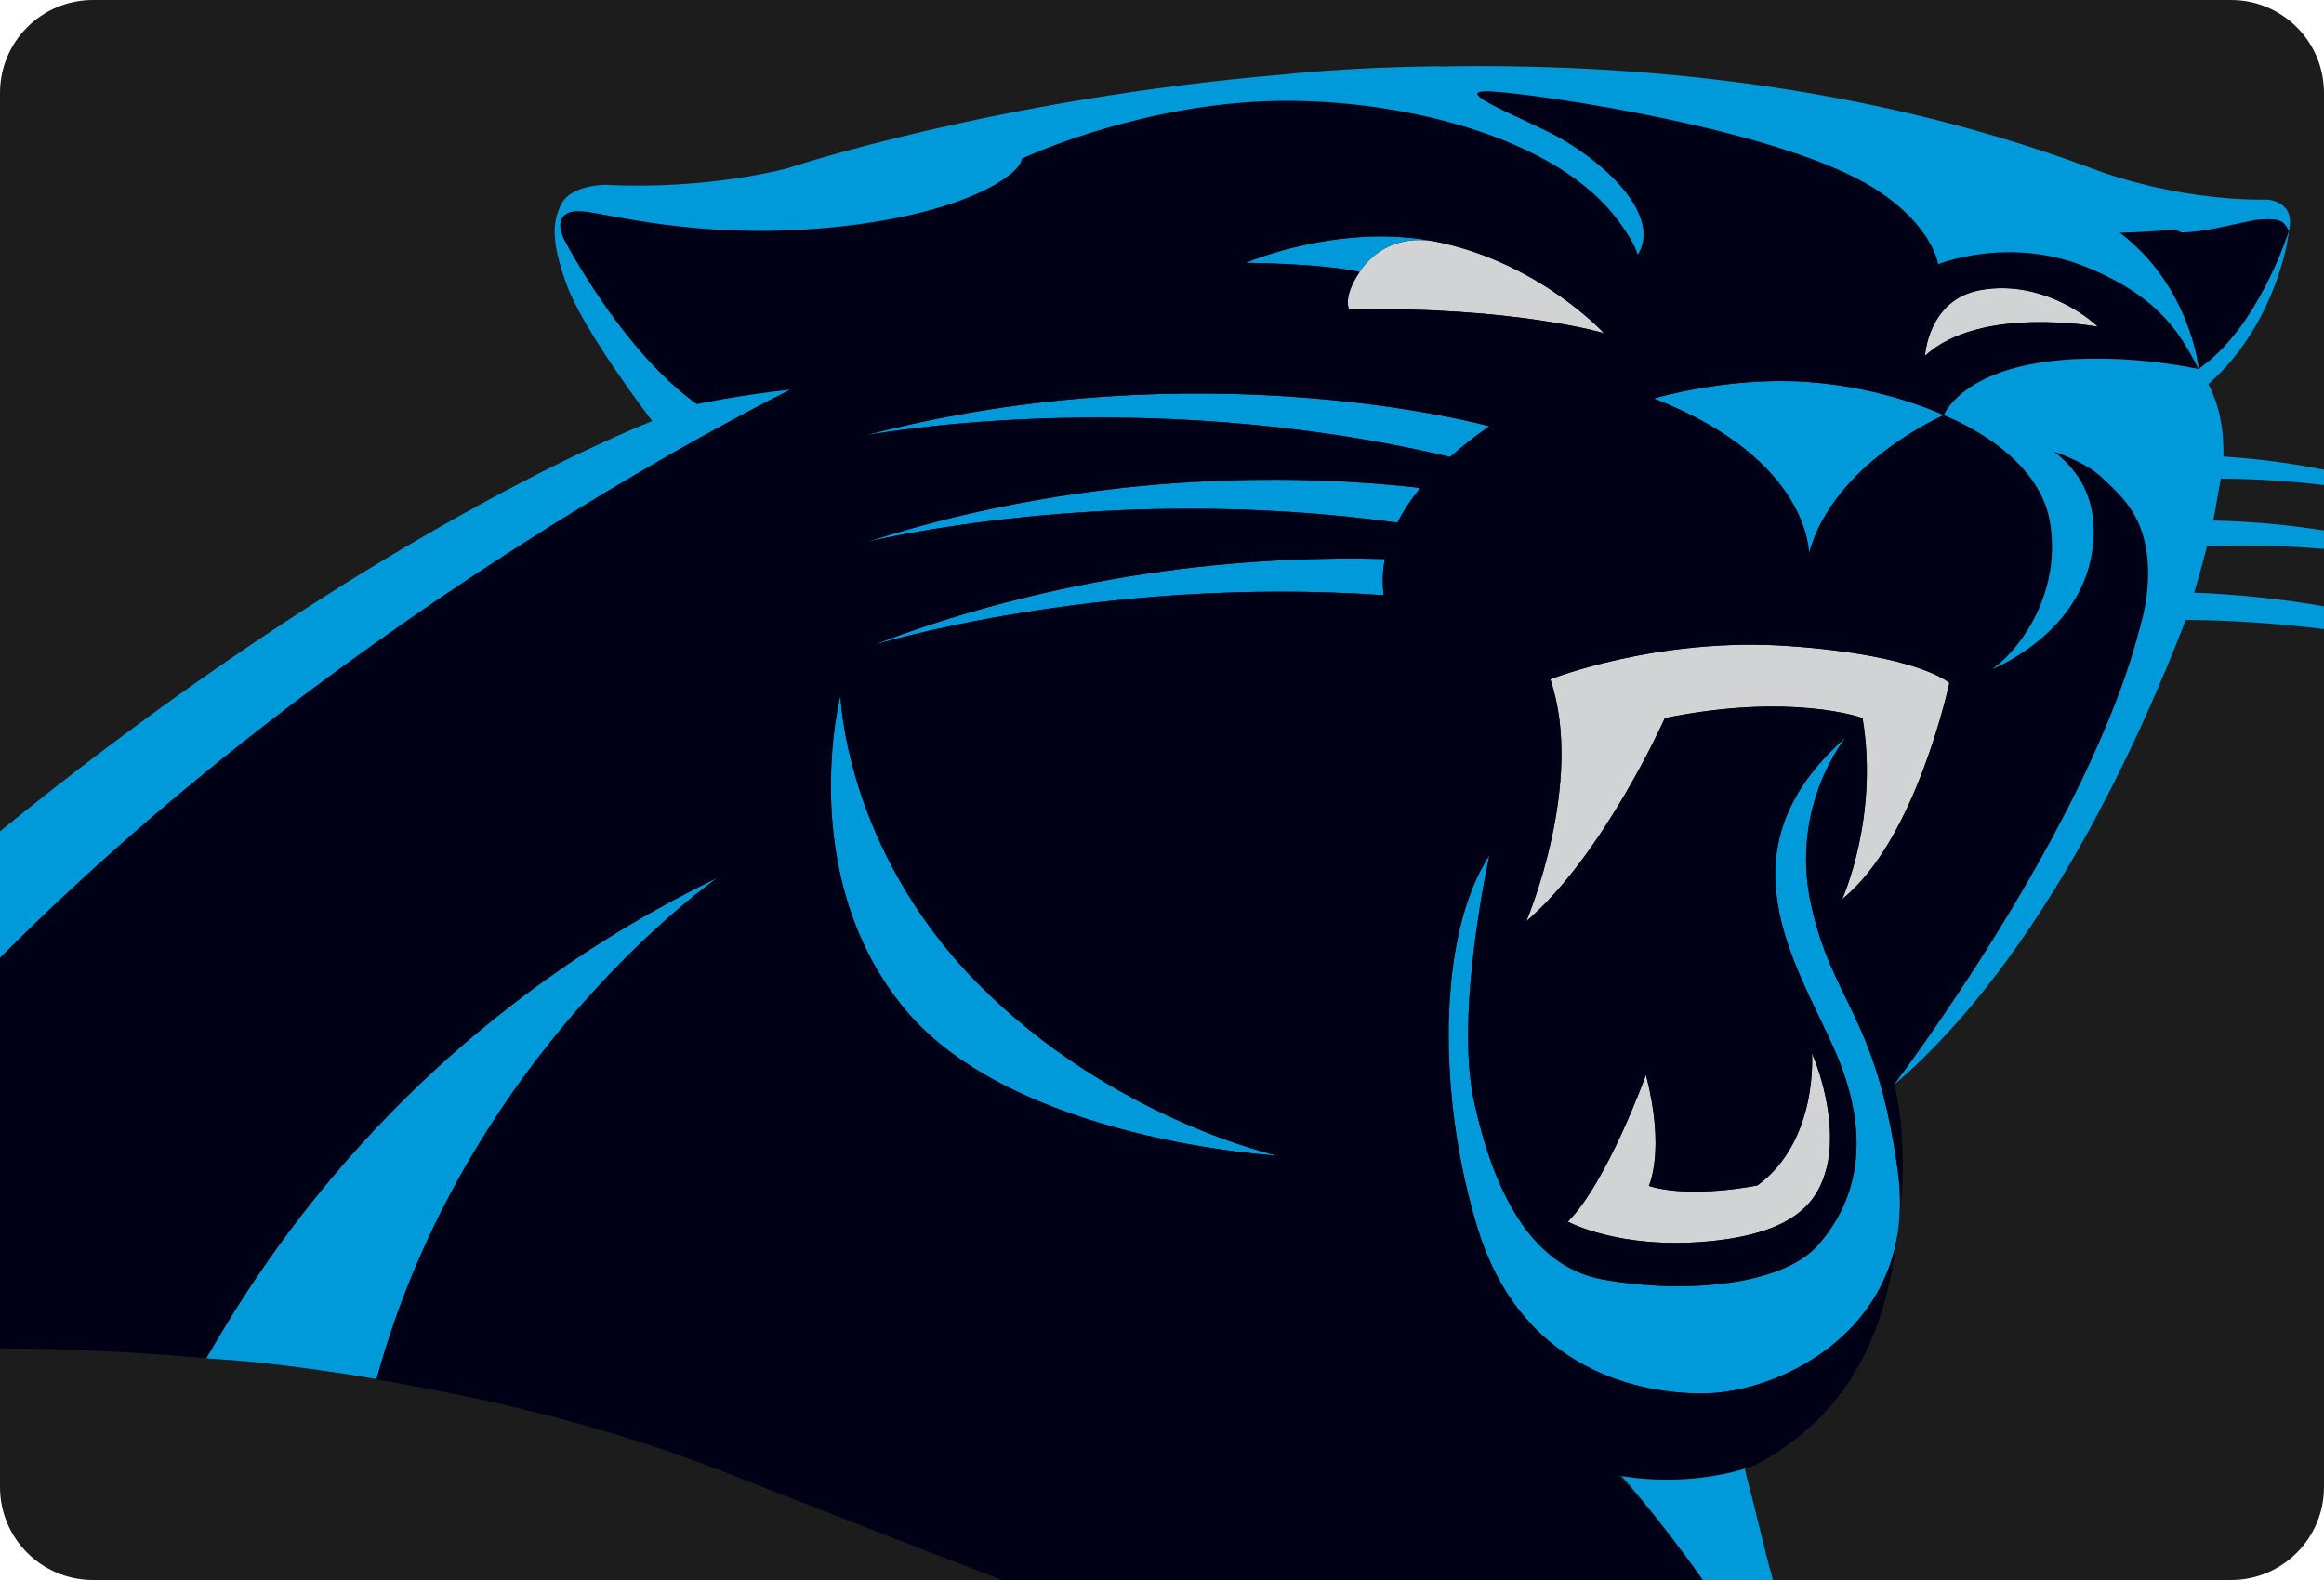
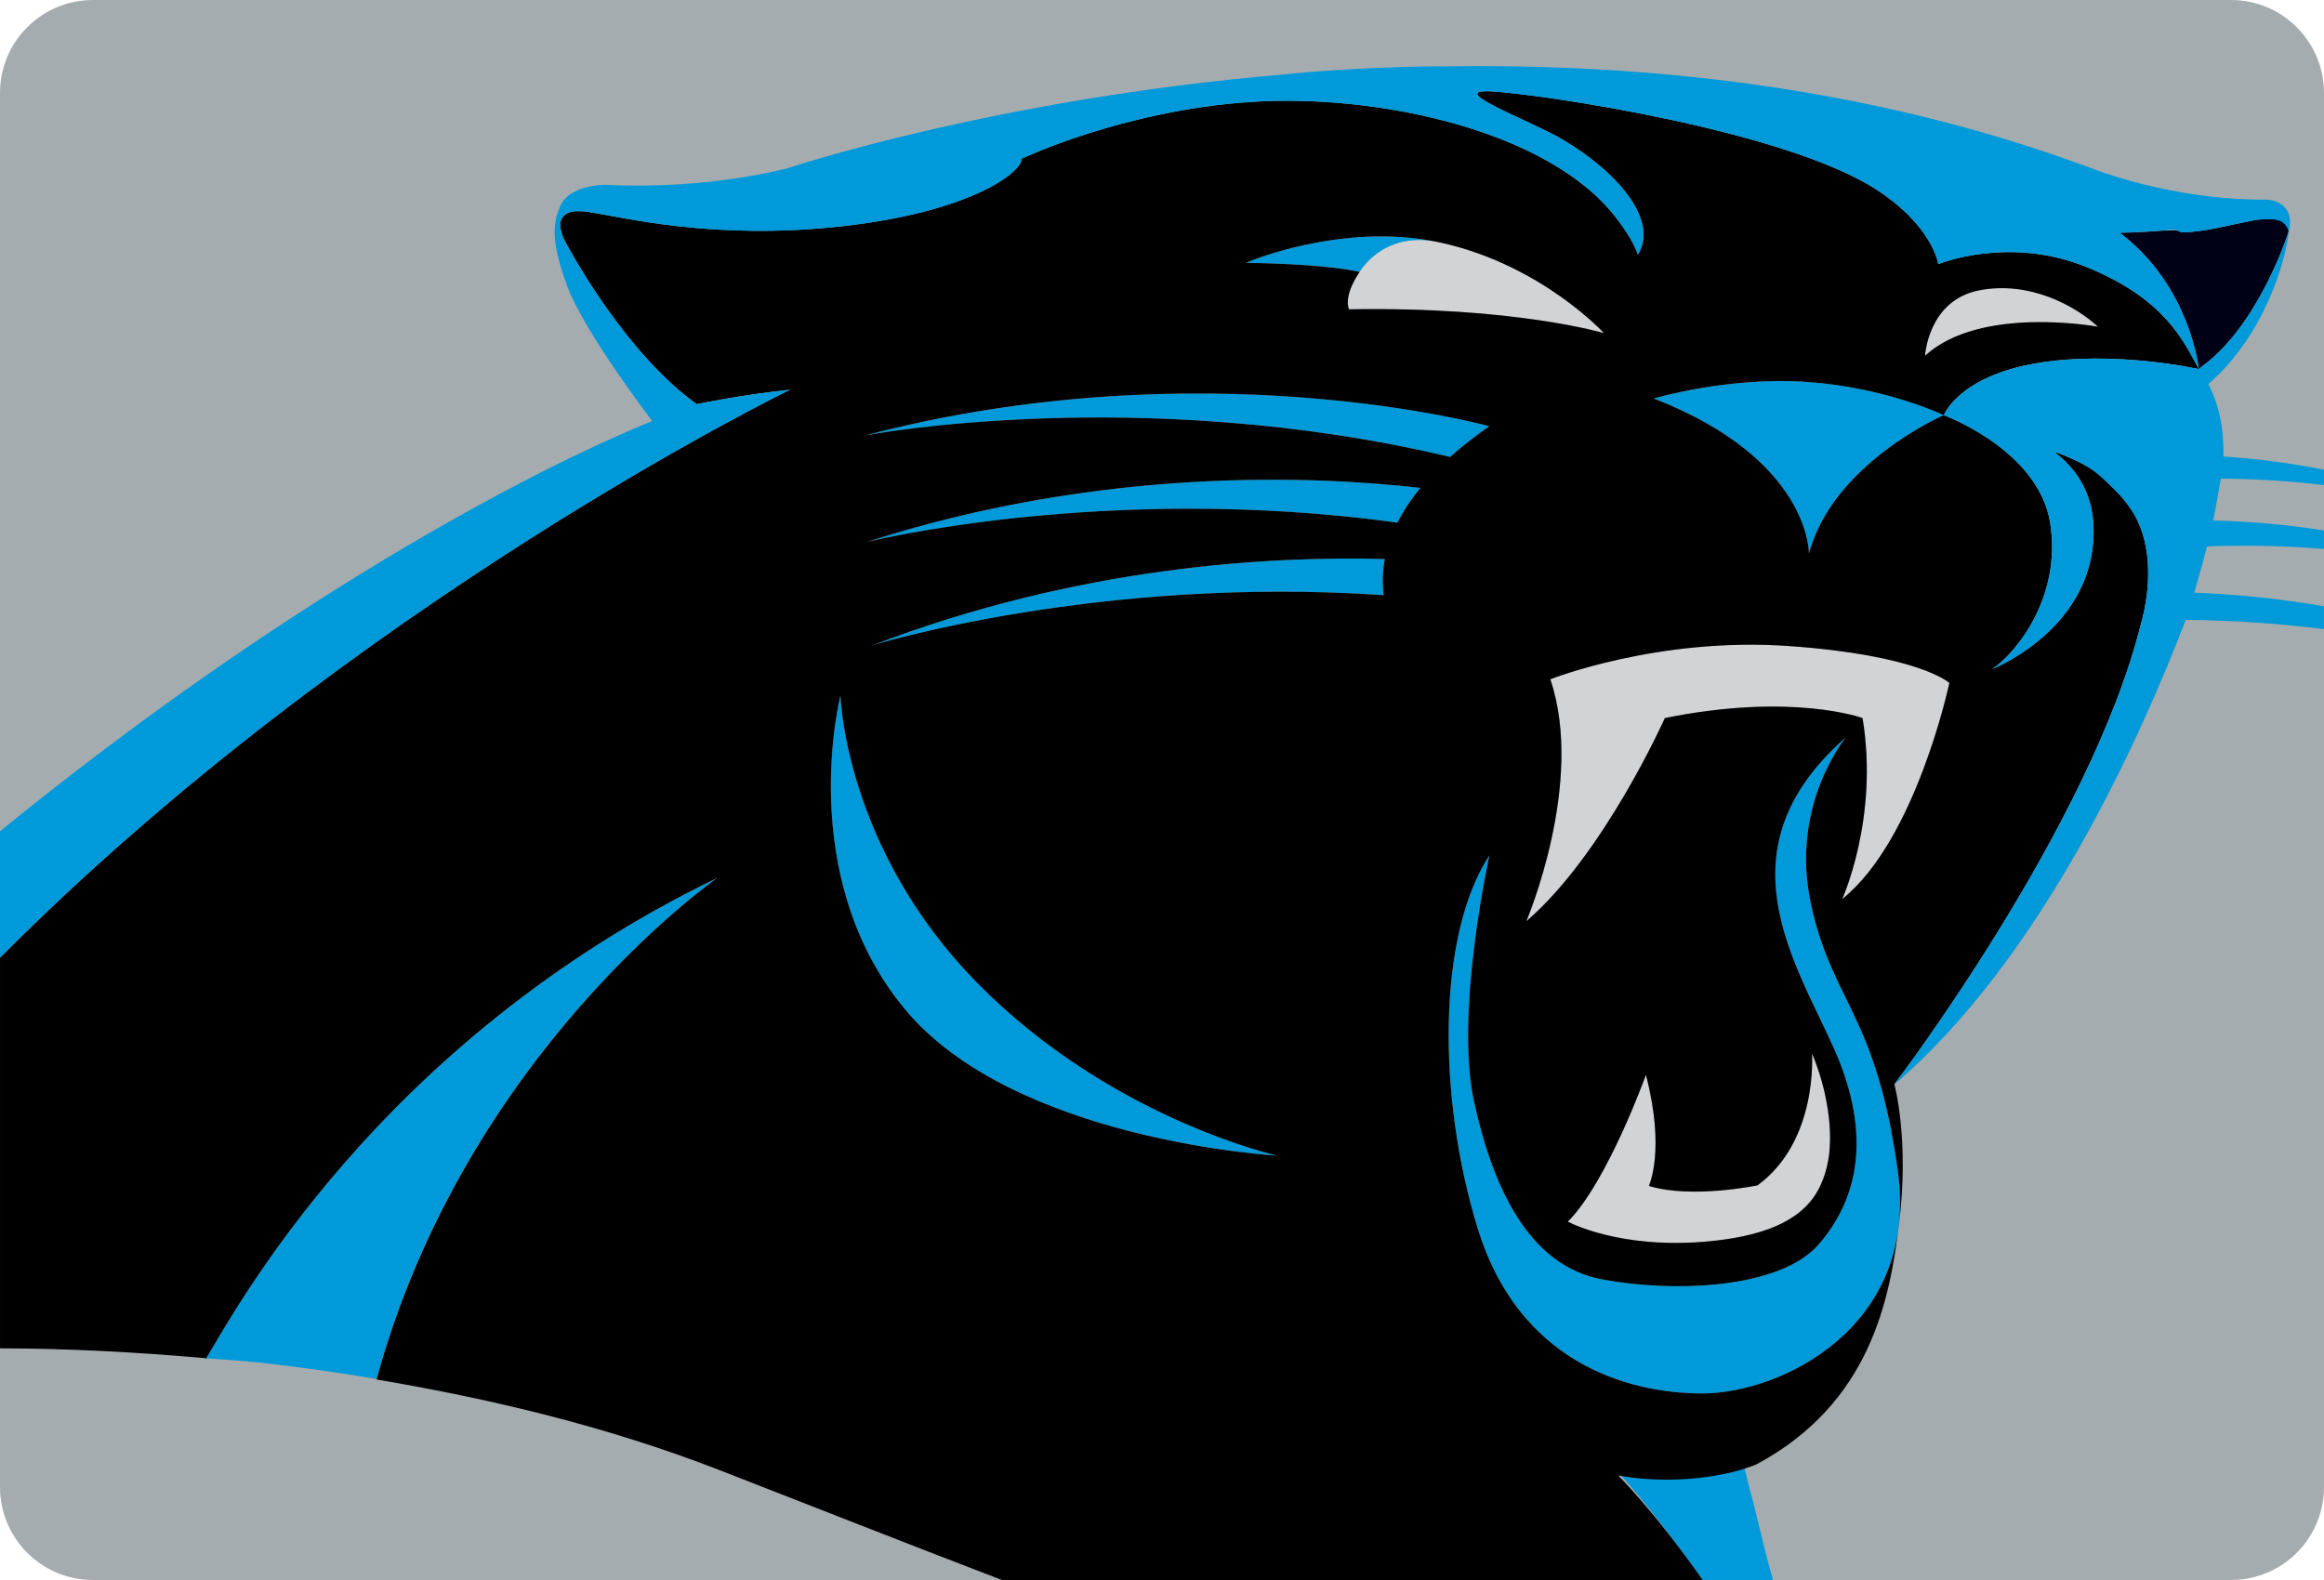
- <svg xmlns="http://www.w3.org/2000/svg" version="1.1" id="PILLS" x="0px" y="0px" width="200px" height="136px" viewBox="0 0 200 136" enable-background="new 0 0 200 136" xml:space="preserve">
-   <path fill="#1C1C1C" d="M200,128c0,4.418-3.582,8-8,8H8c-4.418,0-8-3.582-8-8V8c0-4.418,3.582-8,8-8h184c4.418,0,8,3.582,8,8V128z" />
+ <svg xmlns="http://www.w3.org/2000/svg" width="200" height="136">
  <g>
-     <path fill="none" d="M48.755,24.468c-1.273-3.528-1.197-5.14-0.631-6.492c0.659-2.125,3.998-2.068,3.998-2.068   c8.997,0.449,15.751-1.457,15.751-1.457s17.794-5.945,42.611-8.044c0,0,5.64-0.633,13.357-0.703l0.006,0.017   c17.289-0.314,36.704,1.644,55.411,8.491c0.189,0.068,0.378,0.134,0.566,0.203c0,0,6.911,2.855,15.319,2.765   c0,0,0.039,0,0.104,0.01c0.005,0.001,0.017,0.003,0.022,0.003c0.03,0.004,0.06,0.01,0.094,0.016   c0.01,0.001,0.023,0.005,0.035,0.007c0.035,0.006,0.072,0.013,0.113,0.025c0.014,0.002,0.032,0.008,0.045,0.011   c0.043,0.009,0.082,0.021,0.127,0.036c0.02,0.003,0.039,0.011,0.058,0.017c0.045,0.015,0.089,0.03,0.134,0.049   c0.021,0.008,0.042,0.017,0.061,0.027c0.047,0.019,0.094,0.038,0.143,0.061c0.02,0.011,0.04,0.025,0.062,0.036   c0.045,0.025,0.092,0.051,0.139,0.078c0.021,0.016,0.041,0.03,0.062,0.045c0.044,0.033,0.087,0.065,0.132,0.099   c0.021,0.017,0.041,0.038,0.062,0.057c0.042,0.039,0.082,0.076,0.116,0.118c0.02,0.023,0.037,0.047,0.058,0.068   c0.036,0.047,0.067,0.091,0.101,0.142c0.017,0.026,0.03,0.055,0.047,0.081c0.029,0.054,0.058,0.108,0.082,0.167   c0.012,0.03,0.022,0.064,0.035,0.096c0.021,0.061,0.037,0.125,0.055,0.192c0.008,0.038,0.012,0.076,0.02,0.113   c0.01,0.072,0.02,0.144,0.022,0.22c0.002,0.042,0.002,0.085,0.002,0.131c0,0.08-0.005,0.163-0.015,0.251   c-0.004,0.048,0.004,0.095-0.004,0.146c-0.005,0.047-0.055,0.28-0.055,0.365v0.004c0,0.002-0.016,0.004-0.016,0.004   c-0.258,2.542-2.064,8.981-6.934,13.207c0.932,1.749,1.338,3.774,1.303,6.229c2.814,0.188,5.713,0.547,8.646,1.135V8   c0-4.418-3.582-8-8-8H8C3.582,0,0,3.582,0,8v63.555c24.222-19.73,45.393-30.952,56.134-35.314   C56.088,36.181,50.221,28.535,48.755,24.468z" />
-     <path fill="none" d="M190.259,47.016c0,0-0.134,0.01-0.327,0.021c-0.38,1.497-0.774,2.883-1.099,3.974   c3.396,0.132,7.2,0.479,11.167,1.175v-4.939C197.111,47.005,193.866,46.897,190.259,47.016z" />
-     <path fill="none" d="M191.146,41.187c-0.069-0.004-0.414,2.426-0.681,3.623l0.313-0.002c2.931,0.084,6.035,0.344,9.221,0.847V41.75   c-2.518-0.306-5.413-0.523-8.676-0.557L191.146,41.187z" />
-     <path fill="none" d="M107.538,22.488c0.021-0.008,0.048-0.018,0.071-0.027C107.586,22.47,107.561,22.48,107.538,22.488z" />
-     <path fill="none" d="M123.579,20.801l0.582,0.121c-7.077-1.612-14.029,0.6-16.229,1.416   C110.074,21.545,116.708,19.437,123.579,20.801z" />
-     <path fill="none" d="M188.107,53.35c-3.734,9.735-12.27,29.064-25.073,39.986c-0.002,0.002-0.007,0.004-0.009,0.005   c0,0,1.317,4.736,0.394,12.134c-0.801,6.4-2.437,15.058-12.224,20.332c-0.318,0.146-0.703,0.193-1.152,0.193   c0.002,0,0.002,0,0.002,0l0.576,2.34c0.32,1.01,1.107,4.66,1.959,7.66H192c4.418,0,8-3.182,8-7.602V54.151   C196.484,53.703,192.516,53.397,188.107,53.35z" />
-     <path fill="none" d="M32.404,118.698c-3.415-0.579-6.801-1.05-10.148-1.425c-0.021-0.002-2.377-0.25-2.562-0.267   c-0.076-0.008-1.447-0.134-1.875-0.175c-6.155-0.541-12.13-0.766-17.818-0.77v12.336C0,132.818,3.582,136,8,136h78.221   c-7.829-3-15.85-6.186-24.223-9.448C52.204,122.739,42.2,120.364,32.404,118.698z" />
-     <path fill="none" d="M107.718,22.419c0.064-0.024,0.134-0.051,0.208-0.079C107.852,22.368,107.782,22.395,107.718,22.419z" />
-     <path fill="#000016" d="M196.729,20.576c0.062-0.142,0.108-0.276,0.149-0.405c0.036-0.112,0.065-0.22,0.091-0.322   c-0.002-0.006-0.002-0.012-0.005-0.017c-0.388-1.114-1.163-1.041-2.795-0.912c-2.377,0.454-4.578,1.08-6.427,1.08h0.002   c-0.104,0-0.199-0.134-0.299-0.124c-0.073,0.006-0.146-0.062-0.217-0.059c-0.276,0.027-0.543,0.013-0.803,0.034   c-0.037,0.003-0.072-0.014-0.111-0.01c-2.385,0.193-3.894,0.193-3.894,0.193c6.093,4.608,6.806,11.738,6.806,11.738l0.311-0.268   C194.214,28.11,196.729,20.576,196.729,20.576z" />
-     <path fill="#D1D3D4" d="M131.354,79.296c6.676-5.726,11.922-17.488,11.922-17.488c10.971-2.225,17.012,0,17.012,0   c1.431,8.586-1.75,15.579-1.75,15.579c6.361-5.086,9.222-18.602,9.222-18.602s-2.543-2.385-13.829-3.178   c-11.291-0.795-20.511,2.862-20.511,2.862C136.439,67.371,131.354,79.296,131.354,79.296z" />
-     <path fill="#D1D3D4" d="M151.249,102.029c0,0-5.659,1.184-9.351,0.048c0,0,1.451-3.027-0.252-9.558c0,0-3.313,9.226-6.719,12.633   c0,0,4.399,2.41,12.062,1.701c7.667-0.709,9.512-3.547,10.222-6.387c0.71-2.838,0-6.814-1.278-9.795   C155.934,90.673,156.501,98.195,151.249,102.029z" />
-     <path fill="#D1D3D4" d="M117.001,23.415c-1.466,2.169-0.908,3.209-0.908,3.209c14.257-0.25,21.944,2.053,21.944,2.053   s-5.312-5.805-13.877-7.754l-0.582-0.121C118.95,19.922,117.001,23.415,117.001,23.415z" />
-     <path fill="#D1D3D4" d="M180.547,28.124c-1.876-1.75-5.879-4-10.255-3.125c-4.375,0.875-4.627,5.628-4.627,5.628   C170.417,26.248,180.547,28.124,180.547,28.124z" />
-     <path fill="#0099D9" d="M124.801,39.333c0.967-0.866,2.082-1.749,3.37-2.644c0,0-24.644-6.838-53.737,0.795   C74.434,37.483,97.929,32.983,124.801,39.333z" />
-     <path fill="#0099D9" d="M74.561,46.66c0,0,20.594-5.133,45.701-1.672c0.479-0.951,1.127-1.953,1.973-2.993   C113.173,40.957,94.783,40.143,74.561,46.66z" />
-     <path fill="#0099D9" d="M75.085,55.544c0,0,19.459-6.009,43.998-4.312c-0.121-0.879-0.131-1.931,0.094-3.116   C109.342,47.848,92.779,48.743,75.085,55.544z" />
-     <path fill="#0099D9" d="M22.256,117.273c3.347,0.375,6.733,0.846,10.148,1.425c7.699-28.179,29.361-43.15,29.361-43.15   C32.466,89.719,20.148,113,17.693,117c0.002,0,0.006,0,0.01,0c0.019,0,0.059-0.084,0.115-0.079c0.428,0.042,1.799,0.123,1.875,0.13   C19.879,117.068,22.235,117.271,22.256,117.273z" />
-     <path fill="#0099D9" d="M163.323,100.789c-1.851-13.491-5.648-14.503-7.483-23.001c-1.832-8.5,3.014-14.321,3.014-14.321   c-11.01,9.654-4.345,19.319-1.012,26.817c3.329,7.499,1.998,12.999-1.333,16.83c-3.334,3.834-12.5,4.167-18.663,3.001   c-6.166-1.167-9.332-7.667-11-15.331c-1.664-7.667,1.334-21.164,1.334-21.164c-4.5,6.833-4.5,20.83-1,32.162   c3.498,11.331,12.662,14.161,19.329,14.161C153.175,119.943,165.172,114.282,163.323,100.789z" />
-     <path fill="#0099D9" d="M72.328,59.871c0,0-3.945,15.355,5.424,26.852c9.37,11.498,32.188,12.752,32.188,12.752   s-14.269-3.156-25.768-14.793C72.676,73.04,72.328,59.871,72.328,59.871z" />
-     <path fill="#0099D9" d="M142.32,34.302c13.514,5.25,13.354,13.356,13.354,13.356c2.067-7.79,11.607-11.922,11.607-11.922   s-4.928-2.387-11.766-2.862C148.68,32.395,142.32,34.302,142.32,34.302z" />
-     <path fill="#0099D9" d="M123.579,20.801c-6.871-1.365-13.505,0.744-15.647,1.537c-0.002,0.001-0.002,0.001-0.005,0.002   c-0.075,0.028-0.145,0.054-0.208,0.079c-0.039,0.015-0.074,0.028-0.109,0.042c-0.022,0.009-0.049,0.019-0.07,0.027   c-0.165,0.065-0.27,0.109-0.309,0.125c-0.004,0.002-0.008,0.002-0.008,0.004c-0.002,0.002-0.005,0.002-0.008,0.002l-0.001,0.002   c7.504,0.126,9.788,0.793,9.788,0.793S118.95,19.922,123.579,20.801z" />
-     <path fill="#0099D9" d="M150.044,126c0,0,0,0-0.002,0c-0.087,0-4.867,1.791-10.785,0.729c0,0,3.05,3.271,7.276,9.271h6.046   c-0.853-3-1.638-6.65-1.959-7.66L150.044,126z" />
-     <path fill="#000016" d="M139.257,127c5.917,1.062,10.697-0.521,10.785-0.553c0.449-0.158,0.834-0.271,1.151-0.418   c9.789-5.275,11.424-14.18,12.225-20.58c0.924-7.397-0.393-12.122-0.393-12.122s16.938-22.228,21.242-39.728   c0,0,0.996-3.161,0.426-6.4c-0.158-0.905-0.412-1.677-0.729-2.345c-0.002,0-0.256-0.64-1.023-1.643   c-0.658-0.837-1.395-1.494-2.065-2.127c-1.464-1.381-4.099-2.198-4.099-2.198s-0.002,0-0.004-0.002   c1.836,1.392,3.24,3.394,3.381,6.273c0.429,8.862-8.721,12.438-8.721,12.438c2.146-1.429,6.004-6.29,5.002-12.582   c-1-6.29-9.154-9.278-9.154-9.278s-9.54,4.132-11.607,11.922c0,0,0.159-8.106-13.354-13.356c0,0,6.357-1.907,13.195-1.428   c6.838,0.476,11.767,2.862,11.767,2.862s1.265-3.332,7.978-4.472c6.708-1.141,13.967,0.504,13.967,0.504   c-1.342-2.447-2.888-6.013-9.632-8.77c-6.743-2.756-12.79-0.263-12.79-0.263s-0.439-3.254-5.343-6.427   c-7.967-5.153-29.038-8.224-33.099-8.441c-4.061-0.218,3.041,2.397,5.891,4.021c3.234,1.845,6.857,4.974,7.167,7.945   c0.079,0.797-0.108,1.497-0.468,2.072c-0.284-0.832-0.885-1.89-1.938-3.242c-5.769-7.415-20.416-10.62-31.4-9.887   c-10.983,0.731-19.71,4.888-19.71,4.888c0.125,1.014-4.054,4.557-15.573,5.826c-10.978,1.205-18.724-0.803-21.512-1.214   c-0.072-0.019-0.144-0.037-0.21-0.042c-1.13-0.143-1.979-0.09-2.333,0.723c-0.016,0.036-0.029,0.074-0.038,0.113   c-0.009,0.047-0.017,0.097-0.025,0.148c-0.045,0.535,0.259,1.254,0.293,1.333c1.118,2.091,5.617,10.045,11.45,14.236   c0,0,3.678-0.779,8.042-1.247c0,0-37.581,18.29-67.998,48.896v33.625c5.688,0.004,11.663,0.317,17.818,0.857   c-0.057-0.005-0.097,0.079-0.115,0.079c-0.004,0-0.008,0-0.01,0c2.455-4,14.773-27.281,44.072-41.452   c0,0-21.662,15.016-29.361,43.194c9.796,1.665,19.8,4.02,29.594,7.833C70.371,129.838,78.392,133,86.221,136h60.312   C142.309,130,139.257,127,139.257,127z M170.292,24.998c4.376-0.875,8.379,1.375,10.255,3.125c0,0-10.13-1.875-14.883,2.502   C165.664,30.626,165.916,25.874,170.292,24.998z M153.93,55.607c11.286,0.793,13.829,3.178,13.829,3.178s-2.86,13.515-9.222,18.602   c0,0,3.181-6.992,1.75-15.579c0,0-6.042-2.225-17.012,0c0,0-5.246,11.762-11.922,17.488c0,0,5.086-11.925,2.065-20.826   C133.418,58.47,142.639,54.812,153.93,55.607z M155.934,90.673c1.277,2.981,1.988,6.958,1.277,9.795   c-0.71,2.839-2.555,5.677-10.223,6.388c-7.663,0.707-12.062-1.703-12.062-1.703c3.405-3.407,6.72-12.633,6.72-12.633   c1.703,6.53,0.252,9.559,0.252,9.559c3.69,1.136,9.35-0.049,9.35-0.049C156.501,98.195,155.934,90.673,155.934,90.673z    M107.215,22.62c0.002,0,0.004,0,0.008-0.002c0-0.002,0.004-0.002,0.008-0.004c0.039-0.016,0.144-0.06,0.309-0.125   c0.021-0.008,0.048-0.018,0.07-0.027c0.035-0.014,0.07-0.027,0.109-0.042c0.064-0.024,0.135-0.051,0.208-0.079   c0.001,0,0.003-0.001,0.005-0.002c2.2-0.816,9.152-3.028,16.229-1.416c8.563,1.949,13.877,7.754,13.877,7.754   s-7.688-2.303-21.944-2.053c0,0-0.558-1.04,0.908-3.209c0,0-2.284-0.667-9.788-0.793L107.215,22.62z M128.17,36.688   c-1.288,0.896-2.402,1.778-3.37,2.644c-26.872-6.349-50.367-1.849-50.367-1.849C103.527,29.851,128.17,36.688,128.17,36.688z    M77.752,86.723c-9.369-11.496-5.424-26.852-5.424-26.852s0.349,13.169,11.845,24.811c11.499,11.639,25.769,14.793,25.769,14.793   S87.122,98.221,77.752,86.723z M119.083,51.232c-24.539-1.697-43.998,4.312-43.998,4.312c17.694-6.801,34.257-7.697,44.092-7.428   C118.952,49.302,118.962,50.353,119.083,51.232z M120.262,44.988c-25.107-3.46-45.701,1.672-45.701,1.672   c20.223-6.517,38.613-5.703,47.673-4.665C121.389,43.035,120.74,44.037,120.262,44.988z M127.18,105.783   c-3.5-11.332-3.5-25.328,1-32.162c0,0-2.998,13.497-1.332,21.164c1.666,7.663,4.832,14.164,10.998,15.331   c6.165,1.166,15.33,0.833,18.664-3.001c3.332-3.831,4.663-9.332,1.333-16.83c-3.333-7.498-9.999-17.163,1.011-26.817   c0,0-4.845,5.82-3.013,14.321c1.835,8.498,5.634,9.51,7.483,23.001c1.849,13.493-10.148,19.155-16.814,19.155   C139.843,119.943,130.678,117.114,127.18,105.783z" />
-     <path fill="#000016" d="M48.352,20.261c0.025,0.049,0.056,0.107,0.09,0.172C48.409,20.369,48.378,20.31,48.352,20.261z" />
-     <path fill="#0099D9" d="M67.998,33.542c-4.364,0.468-8.042,1.247-8.042,1.247c-5.833-4.191-10.333-12.146-11.45-14.236   c-0.034-0.079-0.338-0.798-0.293-1.333c0.008-0.051,0.016-0.101,0.025-0.147c0.009-0.04,0.022-0.078,0.038-0.113   c0.354-0.813,1.203-0.866,2.333-0.723c0.066,0.005,0.138,0.022,0.21,0.042c2.788,0.411,10.534,2.418,21.512,1.214   c11.519-1.27,15.697-4.812,15.573-5.826c0,0,8.727-4.157,19.709-4.888c10.986-0.733,25.633,2.472,31.4,9.887   c1.053,1.353,1.654,2.411,1.938,3.242c0.36-0.575,0.547-1.275,0.468-2.072c-0.309-2.971-3.932-6.1-7.167-7.945   c-2.849-1.624-9.951-4.239-5.892-4.021c4.062,0.218,25.133,3.288,33.1,8.441c4.902,3.172,5.342,6.427,5.342,6.427   s6.047-2.493,12.791,0.263s8.29,6.322,9.631,8.77c0,0-0.711-7.135-6.805-11.743c0,0,1.51-0.009,3.895-0.203   c0.037-0.003,0.074-0.005,0.11-0.009c0.259-0.021,0.526-0.046,0.804-0.073c0.069-0.004,0.144,0.142,0.215,0.136   c0.102-0.01,0.197,0.124,0.3,0.124h-0.002c1.849,0,4.05-0.626,6.427-1.08c1.633-0.129,2.407-0.125,2.795,0.989   c0.003,0.005,0.003-0.028,0.005-0.021c-0.026,0.102-0.055,0.19-0.091,0.303c-0.042,0.129-0.089,0.254-0.148,0.396   c0,0-2.516,7.528-7.193,10.922l-0.311,0.262c0,0-7.259-1.645-13.967-0.505c-6.712,1.141-7.979,4.472-7.979,4.472   s8.156,2.989,9.156,9.278c1.002,6.292-2.857,11.152-5.002,12.581c0,0,9.147-3.576,8.721-12.438   c-0.142-2.879-1.547-4.881-3.381-6.273c0.002,0.002,0.004,0.002,0.004,0.002s2.634,0.818,4.098,2.199   c0.671,0.633,1.407,1.29,2.064,2.127c0.77,1.003,1.022,1.644,1.024,1.644c0.315,0.668,0.57,1.441,0.729,2.347   c0.567,3.239-0.426,6.403-0.426,6.403c-4.306,17.5-21.244,39.734-21.244,39.734c0.002-0.001,0.006-0.003,0.009-0.005   c12.805-10.922,21.339-30.25,25.073-39.986c4.408,0.048,8.377,0.354,11.893,0.801v-1.965c-3.967-0.696-7.771-1.043-11.167-1.175   c0.323-1.091,0.719-2.478,1.099-3.974c0.193-0.011,0.327-0.021,0.327-0.021c3.606-0.118,6.853-0.01,9.741,0.231v-1.592   c-3.186-0.503-6.29-0.763-9.221-0.847l-0.313,0.002c0.269-1.197,0.611-3.627,0.681-3.623l0.178,0.006   c3.263,0.034,6.158,0.251,8.676,0.557v-1.324c-2.936-0.588-5.835-0.947-8.65-1.135c0.035-2.455-0.375-4.481-1.307-6.229   c4.87-4.226,6.684-10.665,6.939-13.207c0,0,0.017-0.002,0.017-0.004V19.85c0-0.085,0.05-0.318,0.056-0.366   c0.008-0.051,0.006-0.098,0.01-0.146c0.012-0.088,0.012-0.172,0.012-0.251c0-0.045-0.002-0.089-0.004-0.131   c-0.004-0.076-0.014-0.147-0.023-0.22c-0.008-0.038-0.013-0.076-0.02-0.113c-0.018-0.066-0.034-0.131-0.055-0.192   c-0.012-0.032-0.023-0.066-0.035-0.096c-0.024-0.059-0.054-0.113-0.082-0.167c-0.017-0.026-0.03-0.055-0.047-0.081   c-0.033-0.051-0.064-0.095-0.101-0.142c-0.021-0.021-0.038-0.045-0.058-0.068c-0.034-0.042-0.074-0.079-0.116-0.118   c-0.021-0.019-0.041-0.04-0.062-0.057c-0.044-0.034-0.088-0.066-0.132-0.099c-0.021-0.015-0.042-0.03-0.062-0.045   c-0.047-0.026-0.094-0.053-0.139-0.078c-0.022-0.011-0.043-0.025-0.062-0.036c-0.049-0.023-0.094-0.042-0.143-0.061   c-0.019-0.01-0.039-0.019-0.061-0.027c-0.045-0.019-0.089-0.034-0.134-0.049c-0.019-0.006-0.038-0.014-0.058-0.017   c-0.046-0.016-0.084-0.027-0.127-0.036c-0.013-0.003-0.031-0.009-0.046-0.011c-0.041-0.012-0.077-0.019-0.112-0.025   c-0.012-0.002-0.025-0.006-0.035-0.007c-0.034-0.006-0.063-0.011-0.094-0.016c-0.006,0-0.018-0.002-0.022-0.003   c-0.065-0.01-0.104-0.01-0.104-0.01c-8.408,0.091-15.32-2.765-15.32-2.765c-0.188-0.069-0.377-0.135-0.565-0.203   c-18.707-6.847-38.123-8.805-55.411-8.491l-0.006-0.017c-7.719,0.07-13.357,0.703-13.357,0.703   c-24.817,2.099-42.611,8.044-42.611,8.044s-6.754,1.906-15.751,1.457c0,0-3.339-0.057-3.998,2.068   c-0.566,1.353-0.642,2.964,0.631,6.492c1.466,4.067,7.333,11.713,7.379,11.771C45.393,40.603,24.222,51.824,0,71.555v10.883   C30.417,51.832,67.998,33.542,67.998,33.542z M48.442,20.433c-0.034-0.064-0.065-0.123-0.09-0.172   C48.378,20.31,48.409,20.369,48.442,20.433z" />
+     <g id="svg_2">
+       <path fill="#a5acaf" d="m200,128c0,4.418 -3.582,8 -8,8l-184,0c-4.418,0 -8,-3.582 -8,-8l0,-120c0,-4.418 3.582,-8 8,-8l184,0c4.418,0 8,3.582 8,8l0,120z" id="svg_1" />
+       <path fill="none" d="m48.755,24.468c-1.273,-3.528 -1.197,-5.14 -0.631,-6.492c0.659,-2.125 3.998,-2.068 3.998,-2.068c8.997,0.449 15.751,-1.457 15.751,-1.457s17.794,-5.945 42.611,-8.044c0,0 5.64,-0.633 13.357,-0.703l0.006,0.017c17.289,-0.314 36.704,1.644 55.411,8.491c0.189,0.068 0.378,0.134 0.566,0.203c0,0 6.911,2.855 15.319,2.765c0,0 0.039,0 0.104,0.01c0.005,0.001 0.017,0.003 0.022,0.003c0.03,0.004 0.06,0.01 0.094,0.016c0.01,0.001 0.023,0.005 0.035,0.007c0.035,0.006 0.072,0.013 0.113,0.025c0.014,0.002 0.032,0.008 0.045,0.011c0.043,0.009 0.082,0.021 0.127,0.036c0.02,0.003 0.039,0.011 0.058,0.017c0.045,0.015 0.089,0.03 0.134,0.049c0.021,0.008 0.042,0.017 0.061,0.027c0.047,0.019 0.094,0.038 0.143,0.061c0.02,0.011 0.04,0.025 0.062,0.036c0.045,0.025 0.092,0.051 0.139,0.078c0.021,0.016 0.041,0.03 0.062,0.045c0.044,0.033 0.087,0.065 0.132,0.099c0.021,0.017 0.041,0.038 0.062,0.057c0.042,0.039 0.082,0.076 0.116,0.118c0.02,0.023 0.037,0.047 0.058,0.068c0.036,0.047 0.067,0.091 0.101,0.142c0.017,0.026 0.03,0.055 0.047,0.081c0.029,0.054 0.058,0.108 0.082,0.167c0.012,0.03 0.022,0.064 0.035,0.096c0.021,0.061 0.037,0.125 0.055,0.192c0.008,0.038 0.012,0.076 0.02,0.113c0.01,0.072 0.02,0.144 0.022,0.22c0.002,0.042 0.002,0.085 0.002,0.131c0,0.08 -0.005,0.163 -0.015,0.251c-0.004,0.048 0.004,0.095 -0.004,0.146c-0.005,0.047 -0.055,0.28 -0.055,0.365l0,0.004c0,0.002 -0.016,0.004 -0.016,0.004c-0.258,2.542 -2.064,8.981 -6.934,13.207c0.932,1.749 1.338,3.774 1.303,6.229c2.814,0.188 5.713,0.547 8.646,1.135l0,-32.426c0,-4.418 -3.582,-8 -8,-8l-183.999,0c-4.418,0 -8,3.582 -8,8l0,63.555c24.222,-19.73 45.393,-30.952 56.134,-35.314c-0.046,-0.06 -5.913,-7.706 -7.379,-11.773z" id="svg_3" />
+       <path fill="none" d="m190.259,47.016c0,0 -0.134,0.01 -0.327,0.021c-0.38,1.497 -0.774,2.883 -1.099,3.974c3.396,0.132 7.2,0.479 11.167,1.175l0,-4.939c-2.889,-0.242 -6.134,-0.35 -9.741,-0.231z" id="svg_4" />
+       <path fill="none" d="m191.146,41.187c-0.069,-0.004 -0.414,2.426 -0.681,3.623l0.313,-0.002c2.931,0.084 6.035,0.344 9.221,0.847l0,-3.905c-2.518,-0.306 -5.413,-0.523 -8.676,-0.557l-0.177,-0.006z" id="svg_5" />
+       <path fill="none" d="m107.538,22.488c0.021,-0.008 0.048,-0.018 0.071,-0.027c-0.023,0.009 -0.048,0.019 -0.071,0.027z" id="svg_6" />
+       <path fill="none" d="m123.579,20.801l0.582,0.121c-7.077,-1.612 -14.029,0.6 -16.229,1.416c2.142,-0.793 8.776,-2.901 15.647,-1.537z" id="svg_7" />
+       <path fill="none" d="m188.107,53.35c-3.734,9.735 -12.27,29.064 -25.073,39.986c-0.002,0.002 -0.007,0.004 -0.009,0.005c0,0 1.317,4.736 0.394,12.134c-0.801,6.4 -2.437,15.058 -12.224,20.332c-0.318,0.146 -0.703,0.193 -1.152,0.193c0.002,0 0.002,0 0.002,0l0.576,2.34c0.32,1.01 1.107,4.66 1.959,7.66l39.42,0c4.418,0 8,-3.182 8,-7.602l0,-74.247c-3.516,-0.448 -7.484,-0.754 -11.893,-0.801z" id="svg_8" />
+       <path fill="none" d="m32.404,118.698c-3.415,-0.579 -6.801,-1.05 -10.148,-1.425c-0.021,-0.002 -2.377,-0.25 -2.562,-0.267c-0.076,-0.008 -1.447,-0.134 -1.875,-0.175c-6.155,-0.541 -12.13,-0.766 -17.818,-0.77l0,12.336c-0.001,4.421 3.581,7.603 7.999,7.603l78.221,0c-7.829,-3 -15.85,-6.186 -24.223,-9.448c-9.794,-3.813 -19.798,-6.188 -29.594,-7.854z" id="svg_9" />
+       <path fill="none" d="m107.718,22.419c0.064,-0.024 0.134,-0.051 0.208,-0.079c-0.074,0.028 -0.144,0.055 -0.208,0.079z" id="svg_10" />
+       <path fill="#000016" d="m196.729,20.576c0.062,-0.142 0.108,-0.276 0.149,-0.405c0.036,-0.112 0.065,-0.22 0.091,-0.322c-0.002,-0.006 -0.002,-0.012 -0.005,-0.017c-0.388,-1.114 -1.163,-1.041 -2.795,-0.912c-2.377,0.454 -4.578,1.08 -6.427,1.08l0.002,0c-0.104,0 -0.199,-0.134 -0.299,-0.124c-0.073,0.006 -0.146,-0.062 -0.217,-0.059c-0.276,0.027 -0.543,0.013 -0.803,0.034c-0.037,0.003 -0.072,-0.014 -0.111,-0.01c-2.385,0.193 -3.894,0.193 -3.894,0.193c6.093,4.608 6.806,11.738 6.806,11.738l0.311,-0.268c4.677,-3.394 7.192,-10.928 7.192,-10.928z" id="svg_11" />
+       <path fill="#D1D3D4" d="m131.354,79.296c6.676,-5.726 11.922,-17.488 11.922,-17.488c10.971,-2.225 17.012,0 17.012,0c1.431,8.586 -1.75,15.579 -1.75,15.579c6.361,-5.086 9.222,-18.602 9.222,-18.602s-2.543,-2.385 -13.829,-3.178c-11.291,-0.795 -20.511,2.862 -20.511,2.862c3.019,8.902 -2.066,20.827 -2.066,20.827z" id="svg_12" />
+       <path fill="#D1D3D4" d="m151.249,102.029c0,0 -5.659,1.184 -9.351,0.048c0,0 1.451,-3.027 -0.252,-9.558c0,0 -3.313,9.226 -6.719,12.633c0,0 4.399,2.41 12.062,1.701c7.667,-0.709 9.512,-3.547 10.222,-6.387c0.71,-2.838 0,-6.814 -1.278,-9.795c0.001,0.002 0.568,7.524 -4.684,11.358z" id="svg_13" />
+       <path fill="#D1D3D4" d="m117.001,23.415c-1.466,2.169 -0.908,3.209 -0.908,3.209c14.257,-0.25 21.944,2.053 21.944,2.053s-5.312,-5.805 -13.877,-7.754l-0.582,-0.121c-4.628,-0.88 -6.577,2.613 -6.577,2.613z" id="svg_14" />
+       <path fill="#D1D3D4" d="m180.547,28.124c-1.876,-1.75 -5.879,-4 -10.255,-3.125c-4.375,0.875 -4.627,5.628 -4.627,5.628c4.752,-4.379 14.882,-2.503 14.882,-2.503z" id="svg_15" />
+       <path fill="#0099D9" d="m124.801,39.333c0.967,-0.866 2.082,-1.749 3.37,-2.644c0,0 -24.644,-6.838 -53.737,0.795c0,-0.001 23.495,-4.501 50.367,1.849z" id="svg_16" />
+       <path fill="#0099D9" d="m74.561,46.66c0,0 20.594,-5.133 45.701,-1.672c0.479,-0.951 1.127,-1.953 1.973,-2.993c-9.062,-1.038 -27.452,-1.852 -47.674,4.665z" id="svg_17" />
+       <path fill="#0099D9" d="m75.085,55.544c0,0 19.459,-6.009 43.998,-4.312c-0.121,-0.879 -0.131,-1.931 0.094,-3.116c-9.835,-0.268 -26.398,0.627 -44.092,7.428z" id="svg_18" />
+       <path fill="#0099D9" d="m22.256,117.273c3.347,0.375 6.733,0.846 10.148,1.425c7.699,-28.179 29.361,-43.15 29.361,-43.15c-29.299,14.171 -41.617,37.452 -44.072,41.452c0.002,0 0.006,0 0.01,0c0.019,0 0.059,-0.084 0.115,-0.079c0.428,0.042 1.799,0.123 1.875,0.13c0.186,0.017 2.542,0.22 2.563,0.222z" id="svg_19" />
+       <path fill="#0099D9" d="m163.323,100.789c-1.851,-13.491 -5.648,-14.503 -7.483,-23.001c-1.832,-8.5 3.014,-14.321 3.014,-14.321c-11.01,9.654 -4.345,19.319 -1.012,26.817c3.329,7.499 1.998,12.999 -1.333,16.83c-3.334,3.834 -12.5,4.167 -18.663,3.001c-6.166,-1.167 -9.332,-7.667 -11,-15.331c-1.664,-7.667 1.334,-21.164 1.334,-21.164c-4.5,6.833 -4.5,20.83 -1,32.162c3.498,11.331 12.662,14.161 19.329,14.161c6.666,0 18.663,-5.661 16.814,-19.154z" id="svg_20" />
+       <path fill="#0099D9" d="m72.328,59.871c0,0 -3.945,15.355 5.424,26.852c9.37,11.498 32.188,12.752 32.188,12.752s-14.269,-3.156 -25.768,-14.793c-11.496,-11.642 -11.844,-24.811 -11.844,-24.811z" id="svg_21" />
+       <path fill="#0099D9" d="m142.32,34.302c13.514,5.25 13.354,13.356 13.354,13.356c2.067,-7.79 11.607,-11.922 11.607,-11.922s-4.928,-2.387 -11.766,-2.862c-6.835,-0.479 -13.195,1.428 -13.195,1.428z" id="svg_22" />
+       <path fill="#0099D9" d="m123.579,20.801c-6.871,-1.365 -13.505,0.744 -15.647,1.537c-0.002,0.001 -0.002,0.001 -0.005,0.002c-0.075,0.028 -0.145,0.054 -0.208,0.079c-0.039,0.015 -0.074,0.028 -0.109,0.042c-0.022,0.009 -0.049,0.019 -0.07,0.027c-0.165,0.065 -0.27,0.109 -0.309,0.125c-0.004,0.002 -0.008,0.002 -0.008,0.004c-0.002,0.002 -0.005,0.002 -0.008,0.002l-0.001,0.002c7.504,0.126 9.788,0.793 9.788,0.793s1.948,-3.492 6.577,-2.613z" id="svg_23" />
+       <path fill="#0099D9" d="m150.044,126c0,0 0,0 -0.002,0c-0.087,0 -4.867,1.791 -10.785,0.729c0,0 3.05,3.271 7.276,9.271l6.046,0c-0.853,-3 -1.638,-6.65 -1.959,-7.66l-0.576,-2.34z" id="svg_24" />
+       <path fill="#000000" d="m139.257,127c5.917,1.062 10.697,-0.521 10.785,-0.553c0.449,-0.158 0.834,-0.271 1.151,-0.418c9.789,-5.275 11.424,-14.18 12.225,-20.58c0.924,-7.397 -0.393,-12.122 -0.393,-12.122s16.938,-22.228 21.242,-39.728c0,0 0.996,-3.161 0.426,-6.4c-0.158,-0.905 -0.412,-1.677 -0.729,-2.345c-0.002,0 -0.256,-0.64 -1.023,-1.643c-0.658,-0.837 -1.395,-1.494 -2.065,-2.127c-1.464,-1.381 -4.099,-2.198 -4.099,-2.198s-0.002,0 -0.004,-0.002c1.836,1.392 3.24,3.394 3.381,6.273c0.429,8.862 -8.721,12.438 -8.721,12.438c2.146,-1.429 6.004,-6.29 5.002,-12.582c-1,-6.29 -9.154,-9.278 -9.154,-9.278s-9.54,4.132 -11.607,11.922c0,0 0.159,-8.106 -13.354,-13.356c0,0 6.357,-1.907 13.195,-1.428c6.838,0.476 11.767,2.862 11.767,2.862s1.265,-3.332 7.978,-4.472c6.708,-1.141 13.967,0.504 13.967,0.504c-1.342,-2.447 -2.888,-6.013 -9.632,-8.77c-6.743,-2.756 -12.79,-0.263 -12.79,-0.263s-0.439,-3.254 -5.343,-6.427c-7.967,-5.153 -29.038,-8.224 -33.099,-8.441c-4.061,-0.218 3.041,2.397 5.891,4.021c3.234,1.845 6.857,4.974 7.167,7.945c0.079,0.797 -0.108,1.497 -0.468,2.072c-0.284,-0.832 -0.885,-1.89 -1.938,-3.242c-5.769,-7.415 -20.416,-10.62 -31.4,-9.887c-10.983,0.731 -19.71,4.888 -19.71,4.888c0.125,1.014 -4.054,4.557 -15.573,5.826c-10.978,1.205 -18.724,-0.803 -21.512,-1.214c-0.072,-0.019 -0.144,-0.037 -0.21,-0.042c-1.13,-0.143 -1.979,-0.09 -2.333,0.723c-0.016,0.036 -0.029,0.074 -0.038,0.113c-0.009,0.047 -0.017,0.097 -0.025,0.148c-0.045,0.535 0.259,1.254 0.293,1.333c1.118,2.091 5.617,10.045 11.45,14.236c0,0 3.678,-0.779 8.042,-1.247c0,0 -37.581,18.29 -67.998,48.896l0,33.625c5.688,0.004 11.663,0.317 17.818,0.857c-0.057,-0.005 -0.097,0.079 -0.115,0.079c-0.004,0 -0.008,0 -0.01,0c2.455,-4 14.773,-27.281 44.072,-41.452c0,0 -21.662,15.016 -29.361,43.194c9.796,1.665 19.8,4.02 29.594,7.833c8.372,3.267 16.393,6.429 24.222,9.429l60.312,0c-4.224,-6 -7.276,-9 -7.276,-9zm31.035,-102.002c4.376,-0.875 8.379,1.375 10.255,3.125c0,0 -10.13,-1.875 -14.883,2.502c0,0.001 0.252,-4.751 4.628,-5.627zm-16.362,30.609c11.286,0.793 13.829,3.178 13.829,3.178s-2.86,13.515 -9.222,18.602c0,0 3.181,-6.992 1.75,-15.579c0,0 -6.042,-2.225 -17.012,0c0,0 -5.246,11.762 -11.922,17.488c0,0 5.086,-11.925 2.065,-20.826c0,0 9.221,-3.658 20.512,-2.863zm2.004,35.066c1.277,2.981 1.988,6.958 1.277,9.795c-0.71,2.839 -2.555,5.677 -10.223,6.388c-7.663,0.707 -12.062,-1.703 -12.062,-1.703c3.405,-3.407 6.72,-12.633 6.72,-12.633c1.703,6.53 0.252,9.559 0.252,9.559c3.69,1.136 9.35,-0.049 9.35,-0.049c5.253,-3.835 4.686,-11.357 4.686,-11.357zm-48.719,-68.053c0.002,0 0.004,0 0.008,-0.002c0,-0.002 0.004,-0.002 0.008,-0.004c0.039,-0.016 0.144,-0.06 0.309,-0.125c0.021,-0.008 0.048,-0.018 0.07,-0.027c0.035,-0.014 0.07,-0.027 0.109,-0.042c0.064,-0.024 0.135,-0.051 0.208,-0.079c0.001,0 0.003,-0.001 0.005,-0.002c2.2,-0.816 9.152,-3.028 16.229,-1.416c8.563,1.949 13.877,7.754 13.877,7.754s-7.688,-2.303 -21.944,-2.053c0,0 -0.558,-1.04 0.908,-3.209c0,0 -2.284,-0.667 -9.788,-0.793l0.001,-0.002zm20.955,14.068c-1.288,0.896 -2.402,1.778 -3.37,2.644c-26.872,-6.349 -50.367,-1.849 -50.367,-1.849c29.094,-7.632 53.737,-0.795 53.737,-0.795zm-50.418,50.035c-9.369,-11.496 -5.424,-26.852 -5.424,-26.852s0.349,13.169 11.845,24.811c11.499,11.639 25.769,14.793 25.769,14.793s-22.82,-1.254 -32.19,-12.752zm41.331,-35.491c-24.539,-1.697 -43.998,4.312 -43.998,4.312c17.694,-6.801 34.257,-7.697 44.092,-7.428c-0.225,1.186 -0.215,2.237 -0.094,3.116zm1.179,-6.244c-25.107,-3.46 -45.701,1.672 -45.701,1.672c20.223,-6.517 38.613,-5.703 47.673,-4.665c-0.845,1.04 -1.494,2.042 -1.972,2.993zm6.918,60.795c-3.5,-11.332 -3.5,-25.328 1,-32.162c0,0 -2.998,13.497 -1.332,21.164c1.666,7.663 4.832,14.164 10.998,15.331c6.165,1.166 15.33,0.833 18.664,-3.001c3.332,-3.831 4.663,-9.332 1.333,-16.83c-3.333,-7.498 -9.999,-17.163 1.011,-26.817c0,0 -4.845,5.82 -3.013,14.321c1.835,8.498 5.634,9.51 7.483,23.001c1.849,13.493 -10.148,19.155 -16.814,19.155c-6.667,-0.002 -15.832,-2.831 -19.33,-14.162z" id="svg_25" />
+       <path fill="#000016" d="m48.352,20.261c0.025,0.049 0.056,0.107 0.09,0.172c-0.033,-0.064 -0.064,-0.123 -0.09,-0.172z" id="svg_26" />
+       <path fill="#0099D9" d="m67.998,33.542c-4.364,0.468 -8.042,1.247 -8.042,1.247c-5.833,-4.191 -10.333,-12.146 -11.45,-14.236c-0.034,-0.079 -0.338,-0.798 -0.293,-1.333c0.008,-0.051 0.016,-0.101 0.025,-0.147c0.009,-0.04 0.022,-0.078 0.038,-0.113c0.354,-0.813 1.203,-0.866 2.333,-0.723c0.066,0.005 0.138,0.022 0.21,0.042c2.788,0.411 10.534,2.418 21.512,1.214c11.519,-1.27 15.697,-4.812 15.573,-5.826c0,0 8.727,-4.157 19.709,-4.888c10.986,-0.733 25.633,2.472 31.4,9.887c1.053,1.353 1.654,2.411 1.938,3.242c0.36,-0.575 0.547,-1.275 0.468,-2.072c-0.309,-2.971 -3.932,-6.1 -7.167,-7.945c-2.849,-1.624 -9.951,-4.239 -5.892,-4.021c4.062,0.218 25.133,3.288 33.1,8.441c4.902,3.172 5.342,6.427 5.342,6.427s6.047,-2.493 12.791,0.263s8.29,6.322 9.631,8.77c0,0 -0.711,-7.135 -6.805,-11.743c0,0 1.51,-0.009 3.895,-0.203c0.037,-0.003 0.074,-0.005 0.11,-0.009c0.259,-0.021 0.526,-0.046 0.804,-0.073c0.069,-0.004 0.144,0.142 0.215,0.136c0.102,-0.01 0.197,0.124 0.3,0.124l-0.002,0c1.849,0 4.05,-0.626 6.427,-1.08c1.633,-0.129 2.407,-0.125 2.795,0.989c0.003,0.005 0.003,-0.028 0.005,-0.021c-0.026,0.102 -0.055,0.19 -0.091,0.303c-0.042,0.129 -0.089,0.254 -0.148,0.396c0,0 -2.516,7.528 -7.193,10.922l-0.311,0.262c0,0 -7.259,-1.645 -13.967,-0.505c-6.712,1.141 -7.979,4.472 -7.979,4.472s8.156,2.989 9.156,9.278c1.002,6.292 -2.857,11.152 -5.002,12.581c0,0 9.147,-3.576 8.721,-12.438c-0.142,-2.879 -1.547,-4.881 -3.381,-6.273c0.002,0.002 0.004,0.002 0.004,0.002s2.634,0.818 4.098,2.199c0.671,0.633 1.407,1.29 2.064,2.127c0.77,1.003 1.022,1.644 1.024,1.644c0.315,0.668 0.57,1.441 0.729,2.347c0.567,3.239 -0.426,6.403 -0.426,6.403c-4.306,17.5 -21.244,39.734 -21.244,39.734c0.002,-0.001 0.006,-0.003 0.009,-0.005c12.805,-10.922 21.339,-30.25 25.073,-39.986c4.408,0.048 8.377,0.354 11.893,0.801l0,-1.965c-3.967,-0.696 -7.771,-1.043 -11.167,-1.175c0.323,-1.091 0.719,-2.478 1.099,-3.974c0.193,-0.011 0.327,-0.021 0.327,-0.021c3.606,-0.118 6.853,-0.01 9.741,0.231l0,-1.592c-3.186,-0.503 -6.29,-0.763 -9.221,-0.847l-0.313,0.002c0.269,-1.197 0.611,-3.627 0.681,-3.623l0.178,0.006c3.263,0.034 6.158,0.251 8.676,0.557l0,-1.324c-2.936,-0.588 -5.835,-0.947 -8.65,-1.135c0.035,-2.455 -0.375,-4.481 -1.307,-6.229c4.87,-4.226 6.684,-10.665 6.939,-13.207c0,0 0.017,-0.002 0.017,-0.004l0,-0.005c0,-0.085 0.05,-0.318 0.056,-0.366c0.008,-0.051 0.006,-0.098 0.01,-0.146c0.012,-0.088 0.012,-0.172 0.012,-0.251c0,-0.045 -0.002,-0.089 -0.004,-0.131c-0.004,-0.076 -0.014,-0.147 -0.023,-0.22c-0.008,-0.038 -0.013,-0.076 -0.02,-0.113c-0.018,-0.066 -0.034,-0.131 -0.055,-0.192c-0.012,-0.032 -0.023,-0.066 -0.035,-0.096c-0.024,-0.059 -0.054,-0.113 -0.082,-0.167c-0.017,-0.026 -0.03,-0.055 -0.047,-0.081c-0.033,-0.051 -0.064,-0.095 -0.101,-0.142c-0.021,-0.021 -0.038,-0.045 -0.058,-0.068c-0.034,-0.042 -0.074,-0.079 -0.116,-0.118c-0.021,-0.019 -0.041,-0.04 -0.062,-0.057c-0.044,-0.034 -0.088,-0.066 -0.132,-0.099c-0.021,-0.015 -0.042,-0.03 -0.062,-0.045c-0.047,-0.026 -0.094,-0.053 -0.139,-0.078c-0.022,-0.011 -0.043,-0.025 -0.062,-0.036c-0.049,-0.023 -0.094,-0.042 -0.143,-0.061c-0.019,-0.01 -0.039,-0.019 -0.061,-0.027c-0.045,-0.019 -0.089,-0.034 -0.134,-0.049c-0.019,-0.006 -0.038,-0.014 -0.058,-0.017c-0.046,-0.016 -0.084,-0.027 -0.127,-0.036c-0.013,-0.003 -0.031,-0.009 -0.046,-0.011c-0.041,-0.012 -0.077,-0.019 -0.112,-0.025c-0.012,-0.002 -0.025,-0.006 -0.035,-0.007c-0.034,-0.006 -0.063,-0.011 -0.094,-0.016c-0.006,0 -0.018,-0.002 -0.022,-0.003c-0.065,-0.01 -0.104,-0.01 -0.104,-0.01c-8.408,0.091 -15.32,-2.765 -15.32,-2.765c-0.188,-0.069 -0.377,-0.135 -0.565,-0.203c-18.707,-6.847 -38.123,-8.805 -55.411,-8.491l-0.006,-0.017c-7.719,0.07 -13.357,0.703 -13.357,0.703c-24.817,2.099 -42.611,8.044 -42.611,8.044s-6.754,1.906 -15.751,1.457c0,0 -3.339,-0.057 -3.998,2.068c-0.566,1.353 -0.642,2.964 0.631,6.492c1.466,4.067 7.333,11.713 7.379,11.771c-10.739,4.362 -31.91,15.583 -56.132,35.314l0,10.883c30.417,-30.606 67.998,-48.896 67.998,-48.896zm-19.556,-13.109c-0.034,-0.064 -0.065,-0.123 -0.09,-0.172c0.026,0.049 0.057,0.108 0.09,0.172z" id="svg_27" />
+     </g>
  </g>
</svg>
